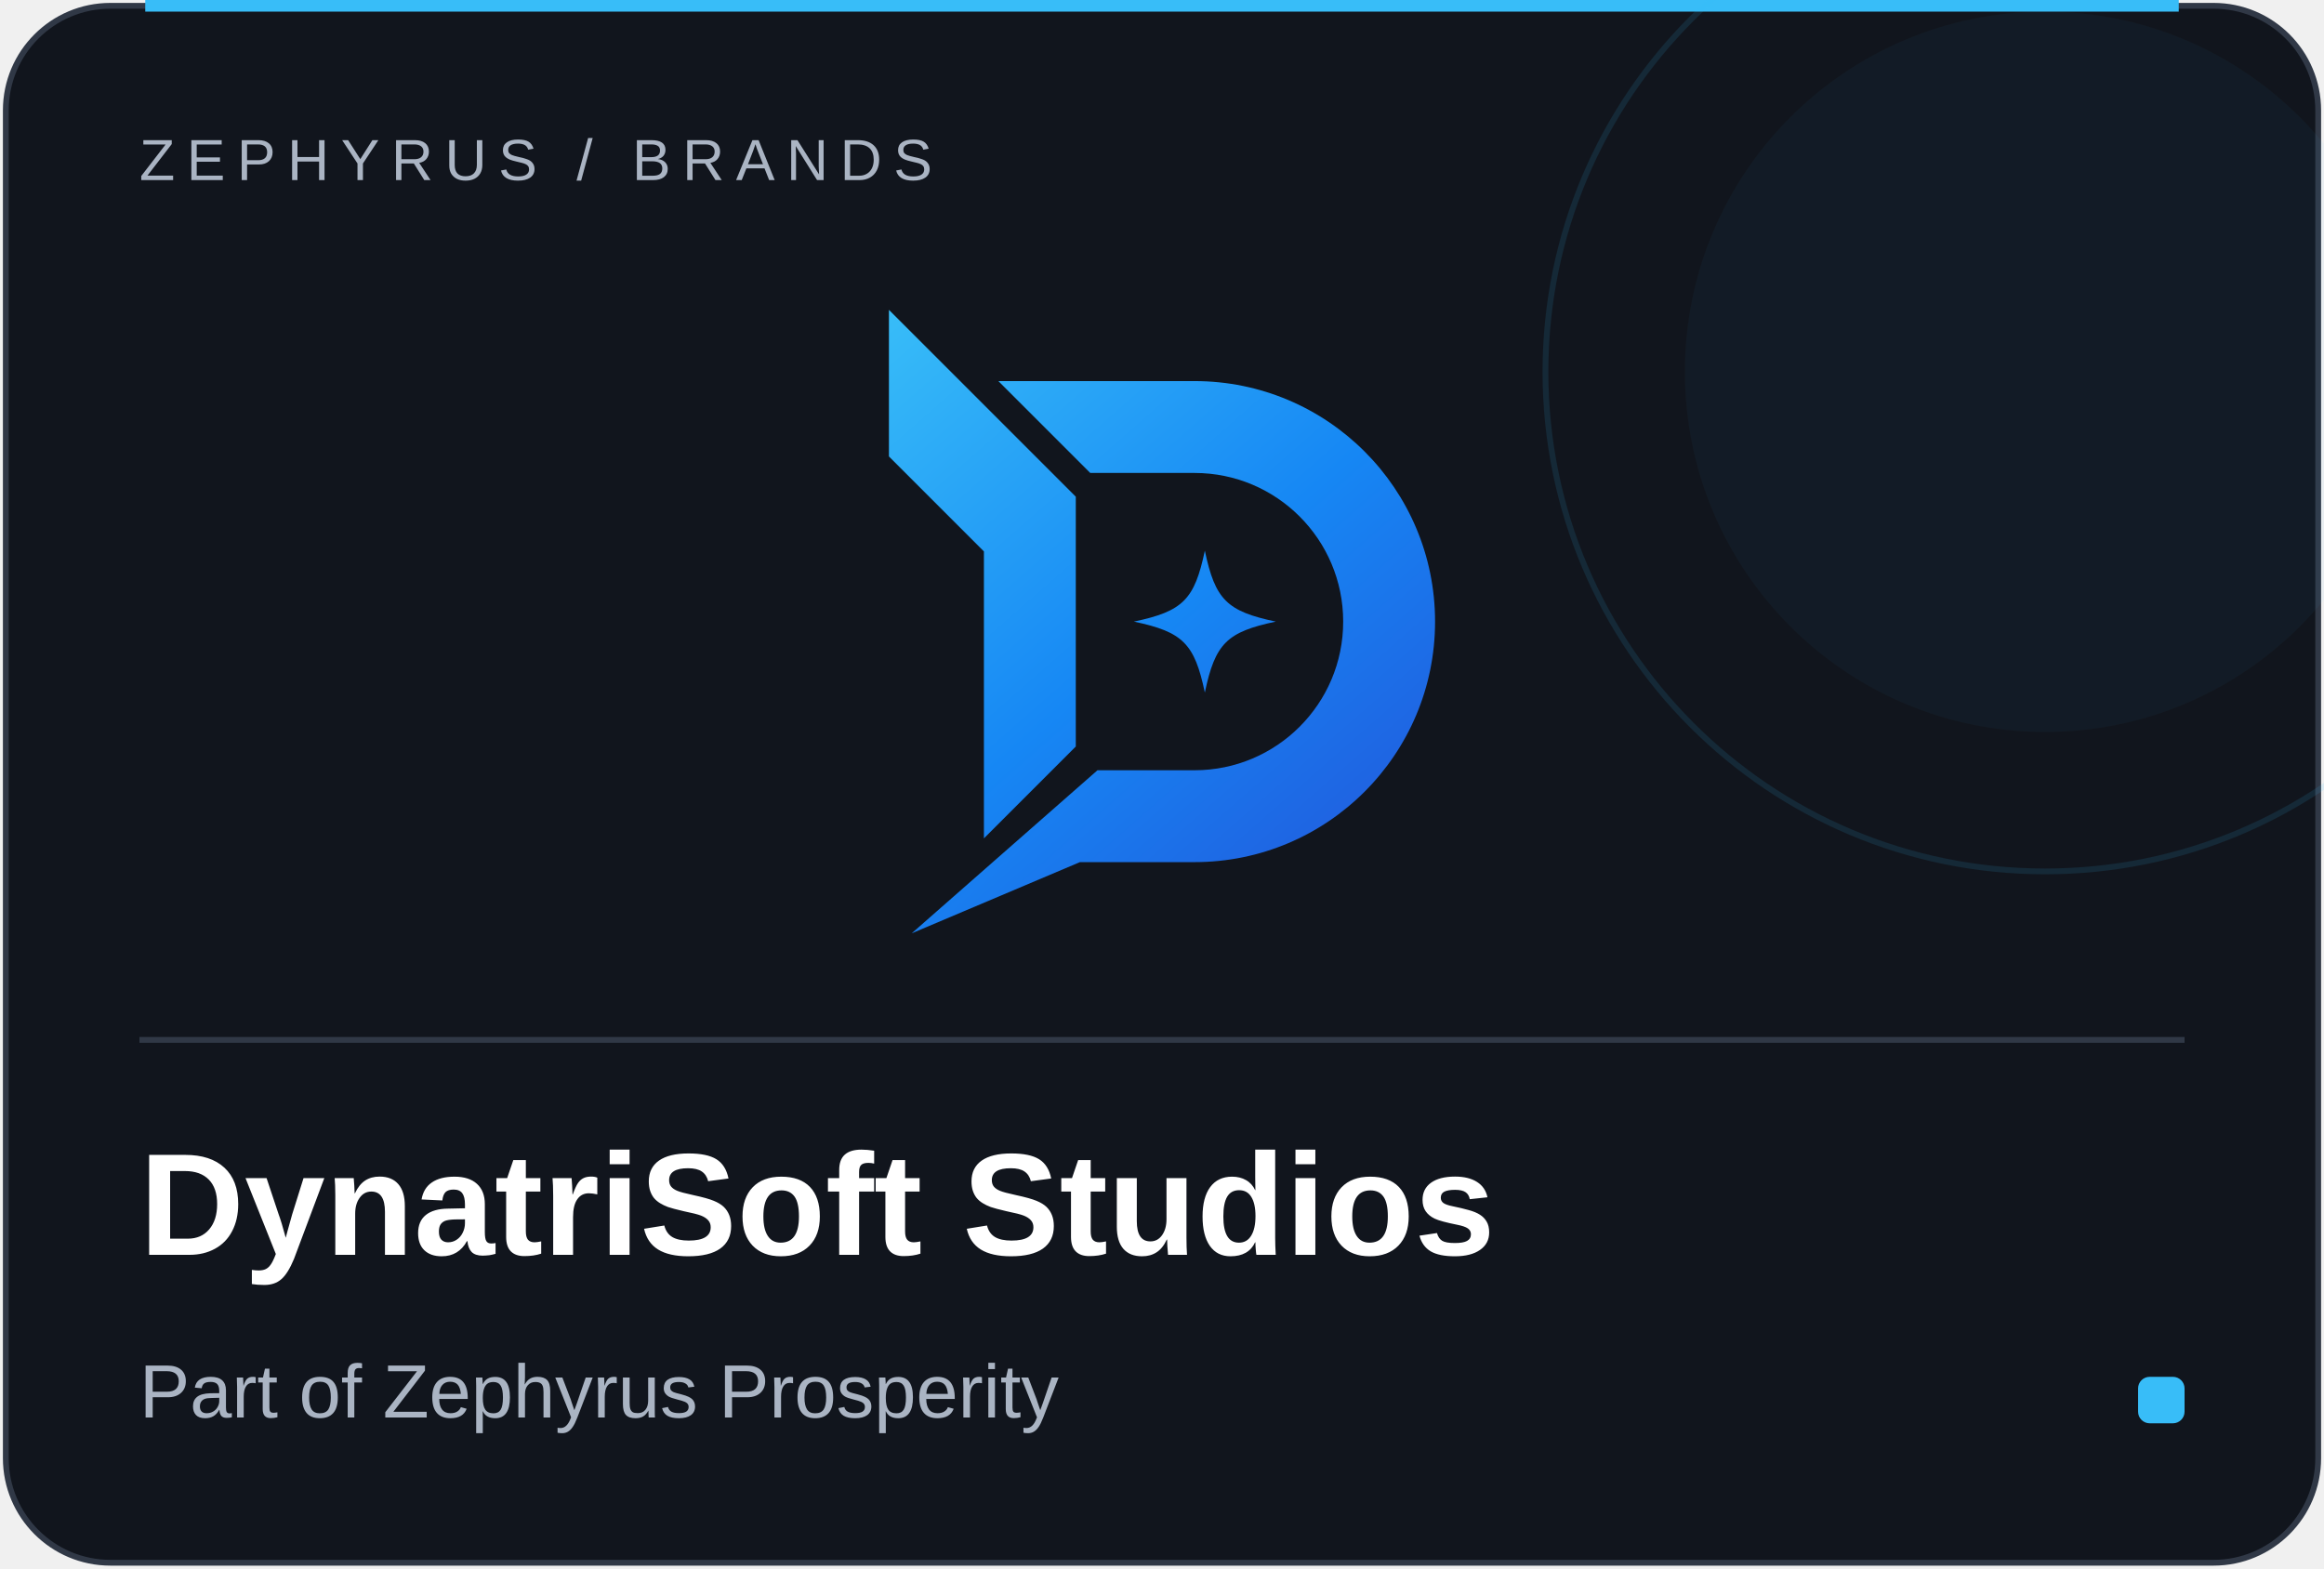
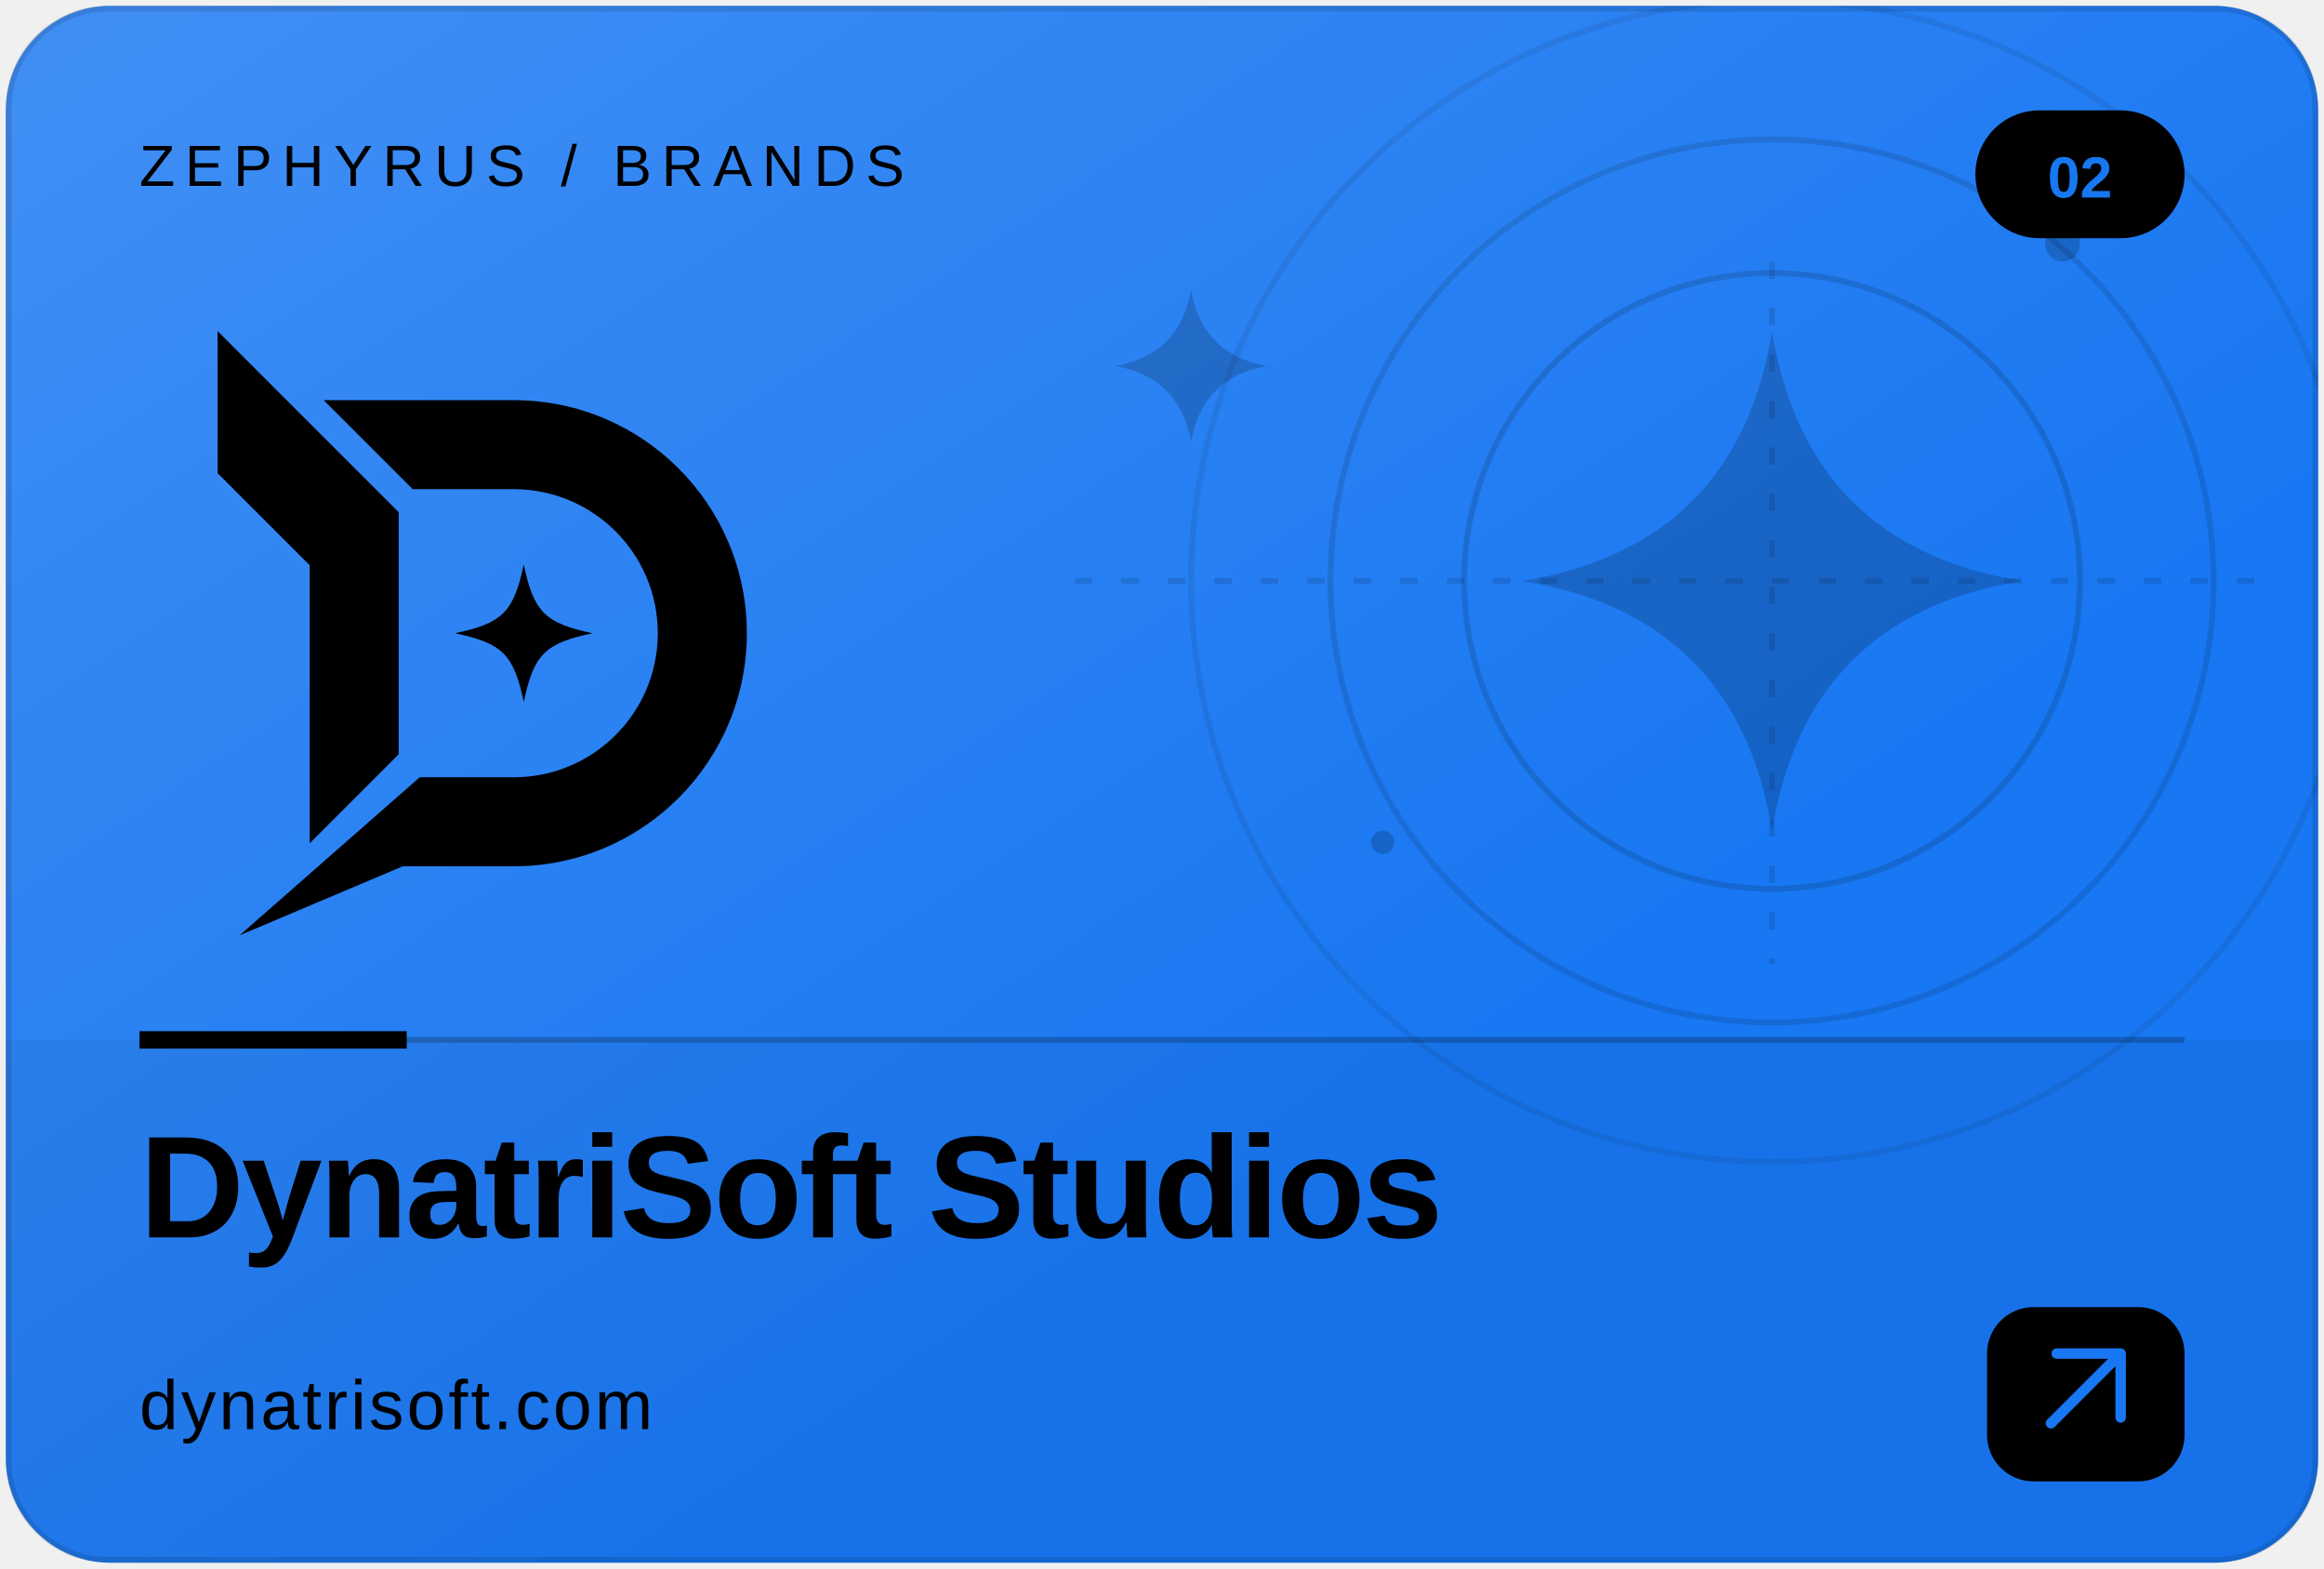
<svg xmlns="http://www.w3.org/2000/svg" width="400" height="270" viewBox="0 0 400 270" role="img" aria-labelledby="title description">
  <defs>
-     <linearGradient id="blue" gradientUnits="userSpaceOnUse" x1="244" y1="210" x2="773" y2="814">
-       <stop stop-color="#38BDF8" />
-       <stop offset="0.5" stop-color="#1687F4" />
-       <stop offset="1" stop-color="#2450D8" />
+     <clipPath id="card">
+       <rect x="1" y="1" width="398" height="268" rx="18" />
+     </clipPath>
+     <linearGradient id="light" x1="0" y1="0" x2="1" y2="1">
+       <stop stop-color="#ffffff" stop-opacity=".18" />
+       <stop offset=".65" stop-color="#ffffff" stop-opacity="0" />
    </linearGradient>
  </defs>
-   <rect x="1" y="1" width="398" height="268" rx="18" fill="#11151d" stroke="#303846" />
-   <path d="M25 1H375" stroke="#38bdf8" stroke-width="2" />
-   <circle cx="352" cy="64" r="62" fill="#38bdf8" opacity=".04" />
-   <circle cx="352" cy="64" r="86" fill="none" stroke="#38bdf8" stroke-opacity=".12" />
-   <text x="24" y="31" fill="#aab4c3" font-family="Arial, Helvetica, sans-serif" font-size="10" letter-spacing="2">ZEPHYRUS / BRANDS</text>
-   <svg x="153" y="53" width="94" height="108" viewBox="244 210 529 604">
-     <g fill="url(#blue)">
-       <path id="stem" d="M244 210 L425 391 V633 L336 722 V444 L244 352 Z" />
-       <path id="bowl" d="M350 279 H540 A233 233 0 0 1 540 745 H429 L266 814 L446 656 H540 A144 144 0 0 0 540 368 H439 Z" />
-       <path id="star" d="M550 443.25 C560 490.75 571.25 502 618.75 512 C571.25 522 560 533.25 550 580.75 C540 533.25 528.75 522 481.25 512 C528.75 502 540 490.75 550 443.25 Z" />
+   <g clip-path="url(#card)">
+     <path d="M0 0H400V270H0Z" fill="#1877F2" />
+     <path d="M0 0H400V270H0Z" fill="url(#light)" />
+     <g fill="none" stroke="#000000">
+       <circle cx="305" cy="100" r="53" stroke-opacity=".14" />
+       <circle cx="305" cy="100" r="76" stroke-opacity=".12" />
+       <circle cx="305" cy="100" r="100" stroke-opacity=".08" />
+       <path d="M185 100H391M305 45V166" stroke-opacity=".12" stroke-dasharray="3 5" />
+     </g>
+     <g fill="#000000" opacity=".18">
+       <path d="M305 57Q311 94 348 100Q311 106 305 143Q299 106 262 100Q299 94 305 57Z" />
+       <path d="M205 50Q207 61 218 63Q207 65 205 76Q203 65 192 63Q203 61 205 50Z" />
+       <circle cx="355" cy="42" r="3" />
+       <circle cx="238" cy="145" r="2" />
+     </g>
+     <path d="M0 179H400V270H0Z" fill="#000000" opacity=".04" />
+     <path d="M24 179H376" stroke="#000000" stroke-opacity=".22" />
+     <path d="M24 179H70" stroke="#000000" stroke-width="3" />
+   </g>
+   <rect x="1.5" y="1.5" width="397" height="267" rx="17" fill="none" stroke="#000000" stroke-opacity=".12" />
+   <text x="24" y="32" fill="#000000" font-family="Arial, Helvetica, sans-serif" font-size="10" letter-spacing="1.7">ZEPHYRUS / BRANDS</text>
+   <rect x="340" y="19" width="36" height="22" rx="11" fill="#000000" />
+   <text x="358" y="34" fill="#1877F2" font-family="Arial, Helvetica, sans-serif" font-size="10" font-weight="700" text-anchor="middle">02</text>
+   <svg x="28" y="57" width="110" height="104" viewBox="244 210 529 604">
+     <g fill="#000000">
+       <path d="M244 210 L425 391 V633 L336 722 V444 L244 352 Z" />
+       <path d="M350 279 H540 A233 233 0 0 1 540 745 H429 L266 814 L446 656 H540 A144 144 0 0 0 540 368 H439 Z" />
+       <path d="M550 443.25 C560 490.75 571.25 502 618.75 512 C571.25 522 560 533.25 550 580.75 C540 533.25 528.75 522 481.25 512 C528.75 502 540 490.75 550 443.25 Z" />
    </g>
  </svg>
-   <path d="M24 179H376" stroke="#303846" />
-   <text x="24" y="216" fill="#ffffff" font-family="Arial, Helvetica, sans-serif" font-size="25" font-weight="700">DynatriSoft Studios</text>
-   <text x="24" y="244" fill="#aab4c3" font-family="Arial, Helvetica, sans-serif" font-size="13">Part of Zephyrus Prosperity</text>
-   <rect x="368" y="237" width="8" height="8" rx="2" fill="#38bdf8" />
+   <text x="24" y="213" fill="#000000" font-family="Arial, Helvetica, sans-serif" font-size="25" font-weight="700" letter-spacing="-.5">DynatriSoft Studios</text>
+   <text x="24" y="246" fill="#000000" font-family="Arial, Helvetica, sans-serif" font-size="12" letter-spacing=".5">dynatrisoft.com</text>
+   <rect x="342" y="225" width="34" height="30" rx="8" fill="#000000" />
+   <path d="M353 245 365 233M354 233H365V244" fill="none" stroke="#1877F2" stroke-width="1.8" stroke-linecap="round" stroke-linejoin="round" />
</svg>
